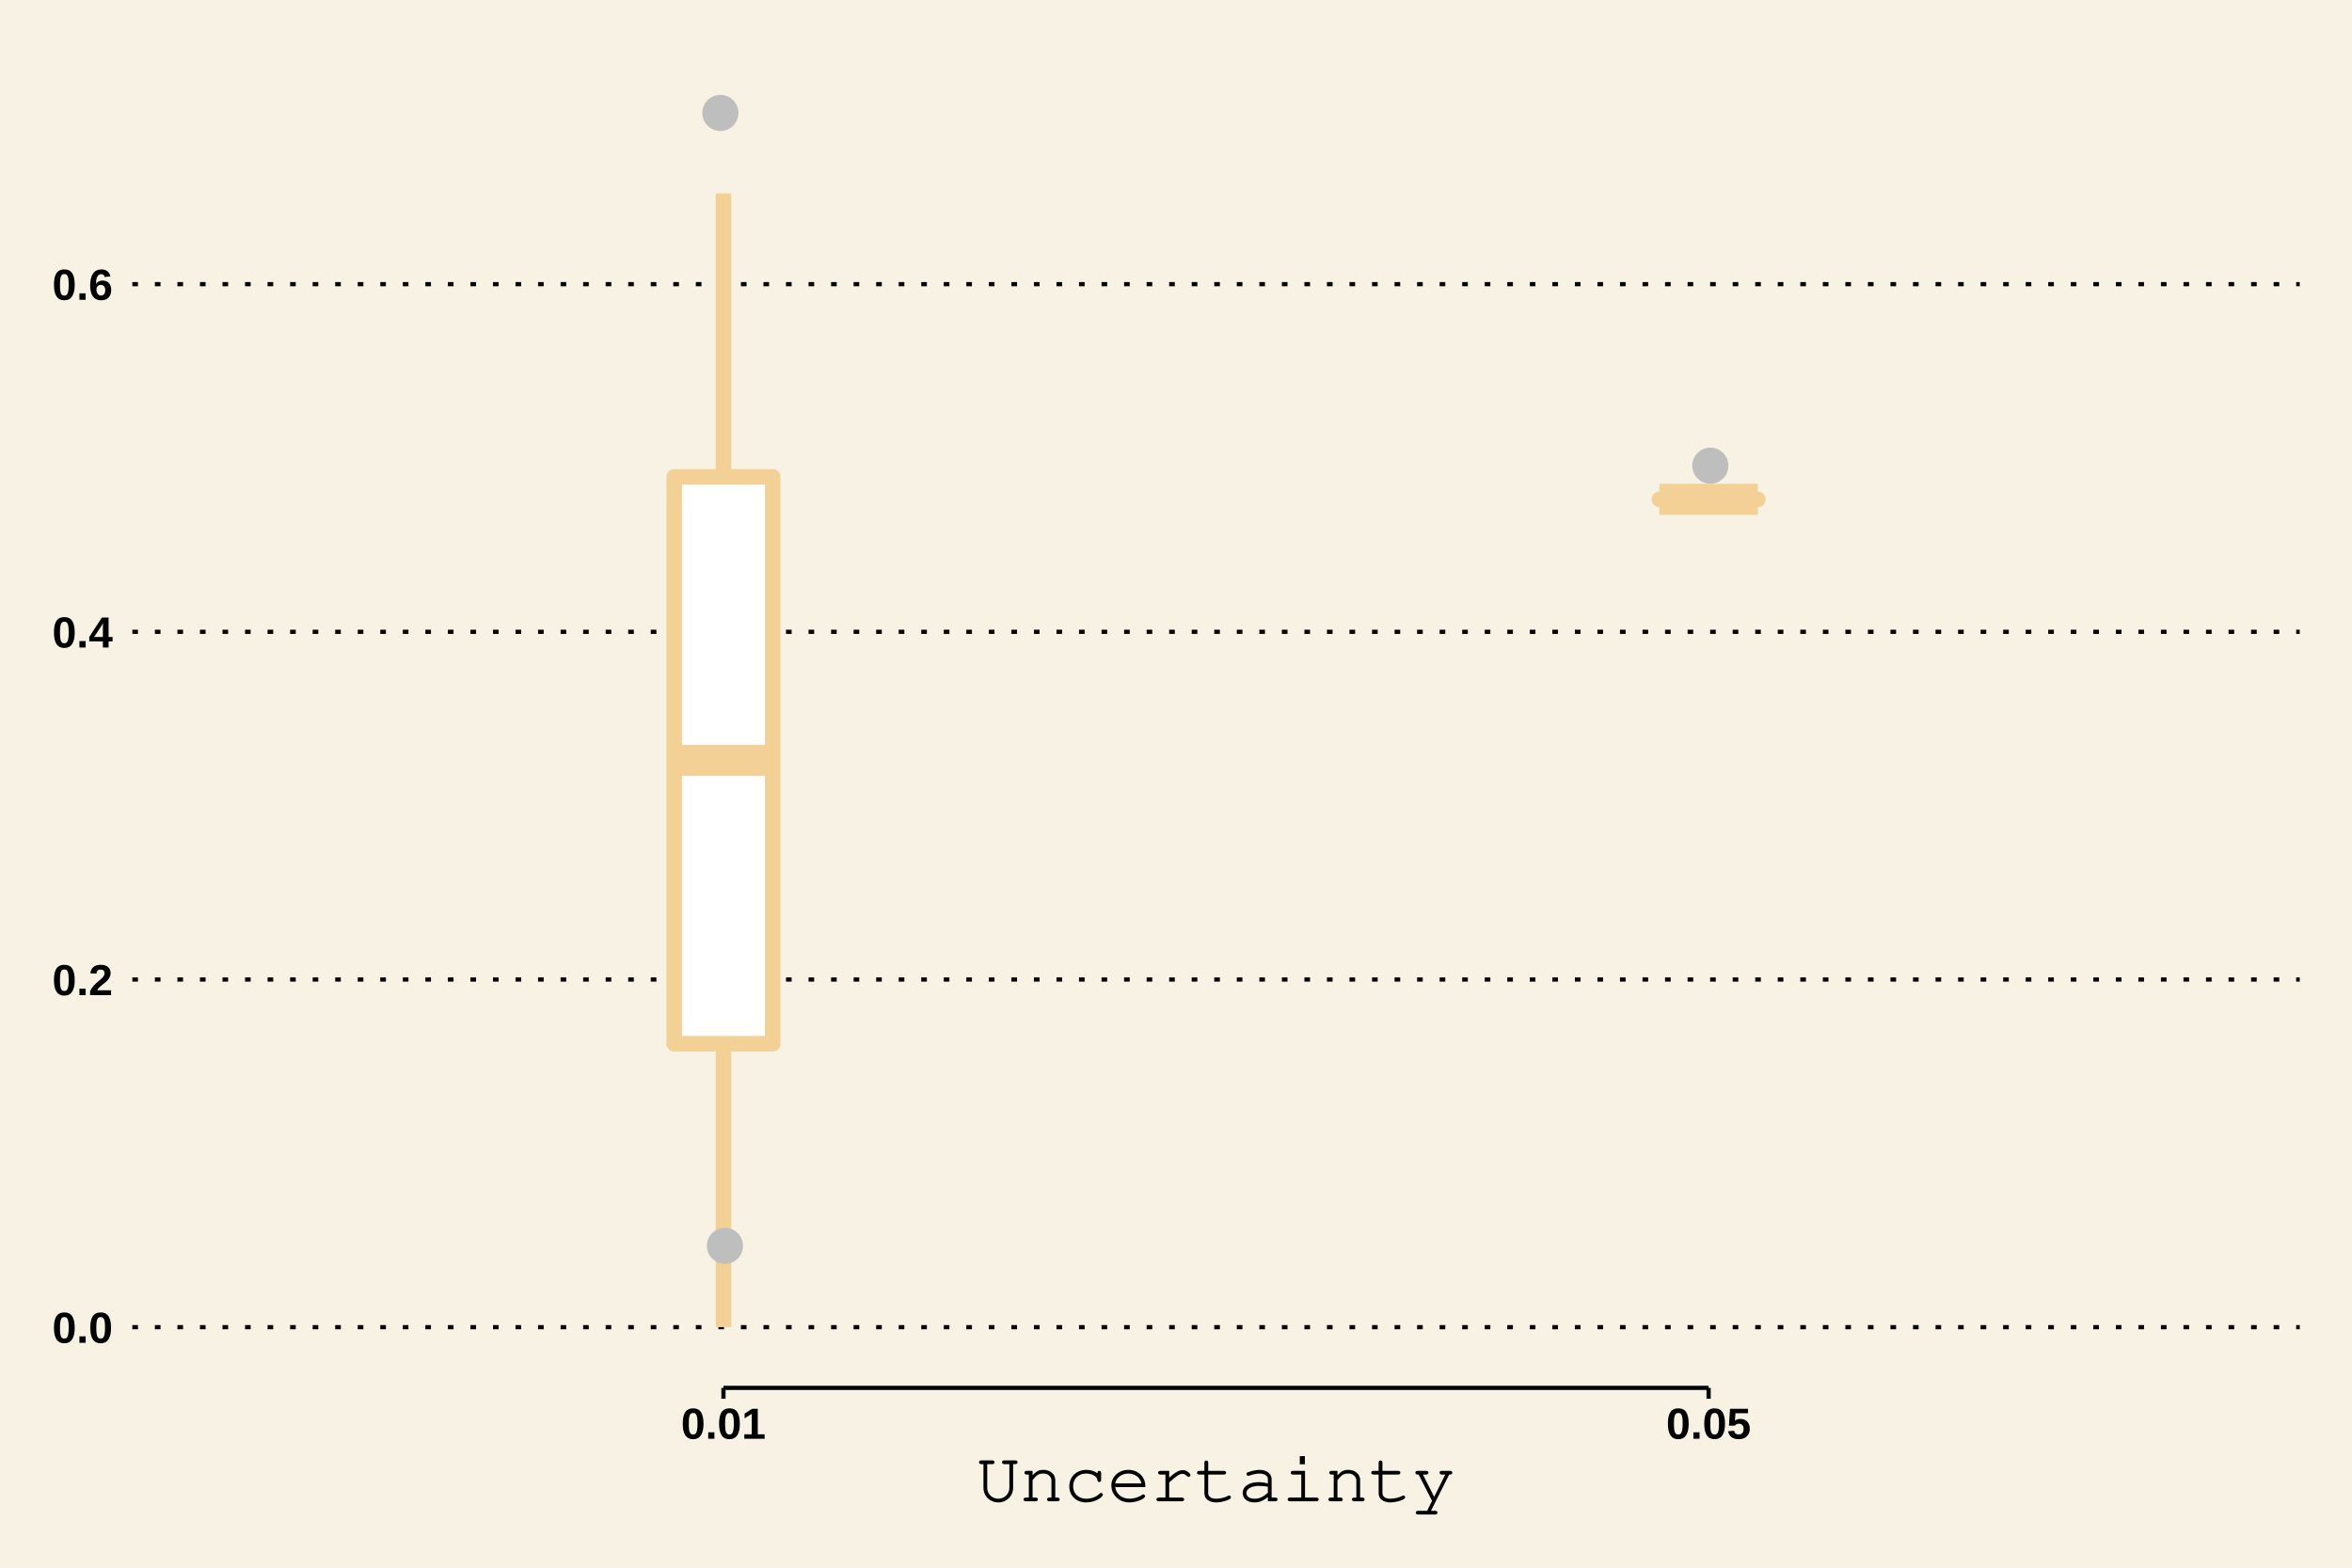
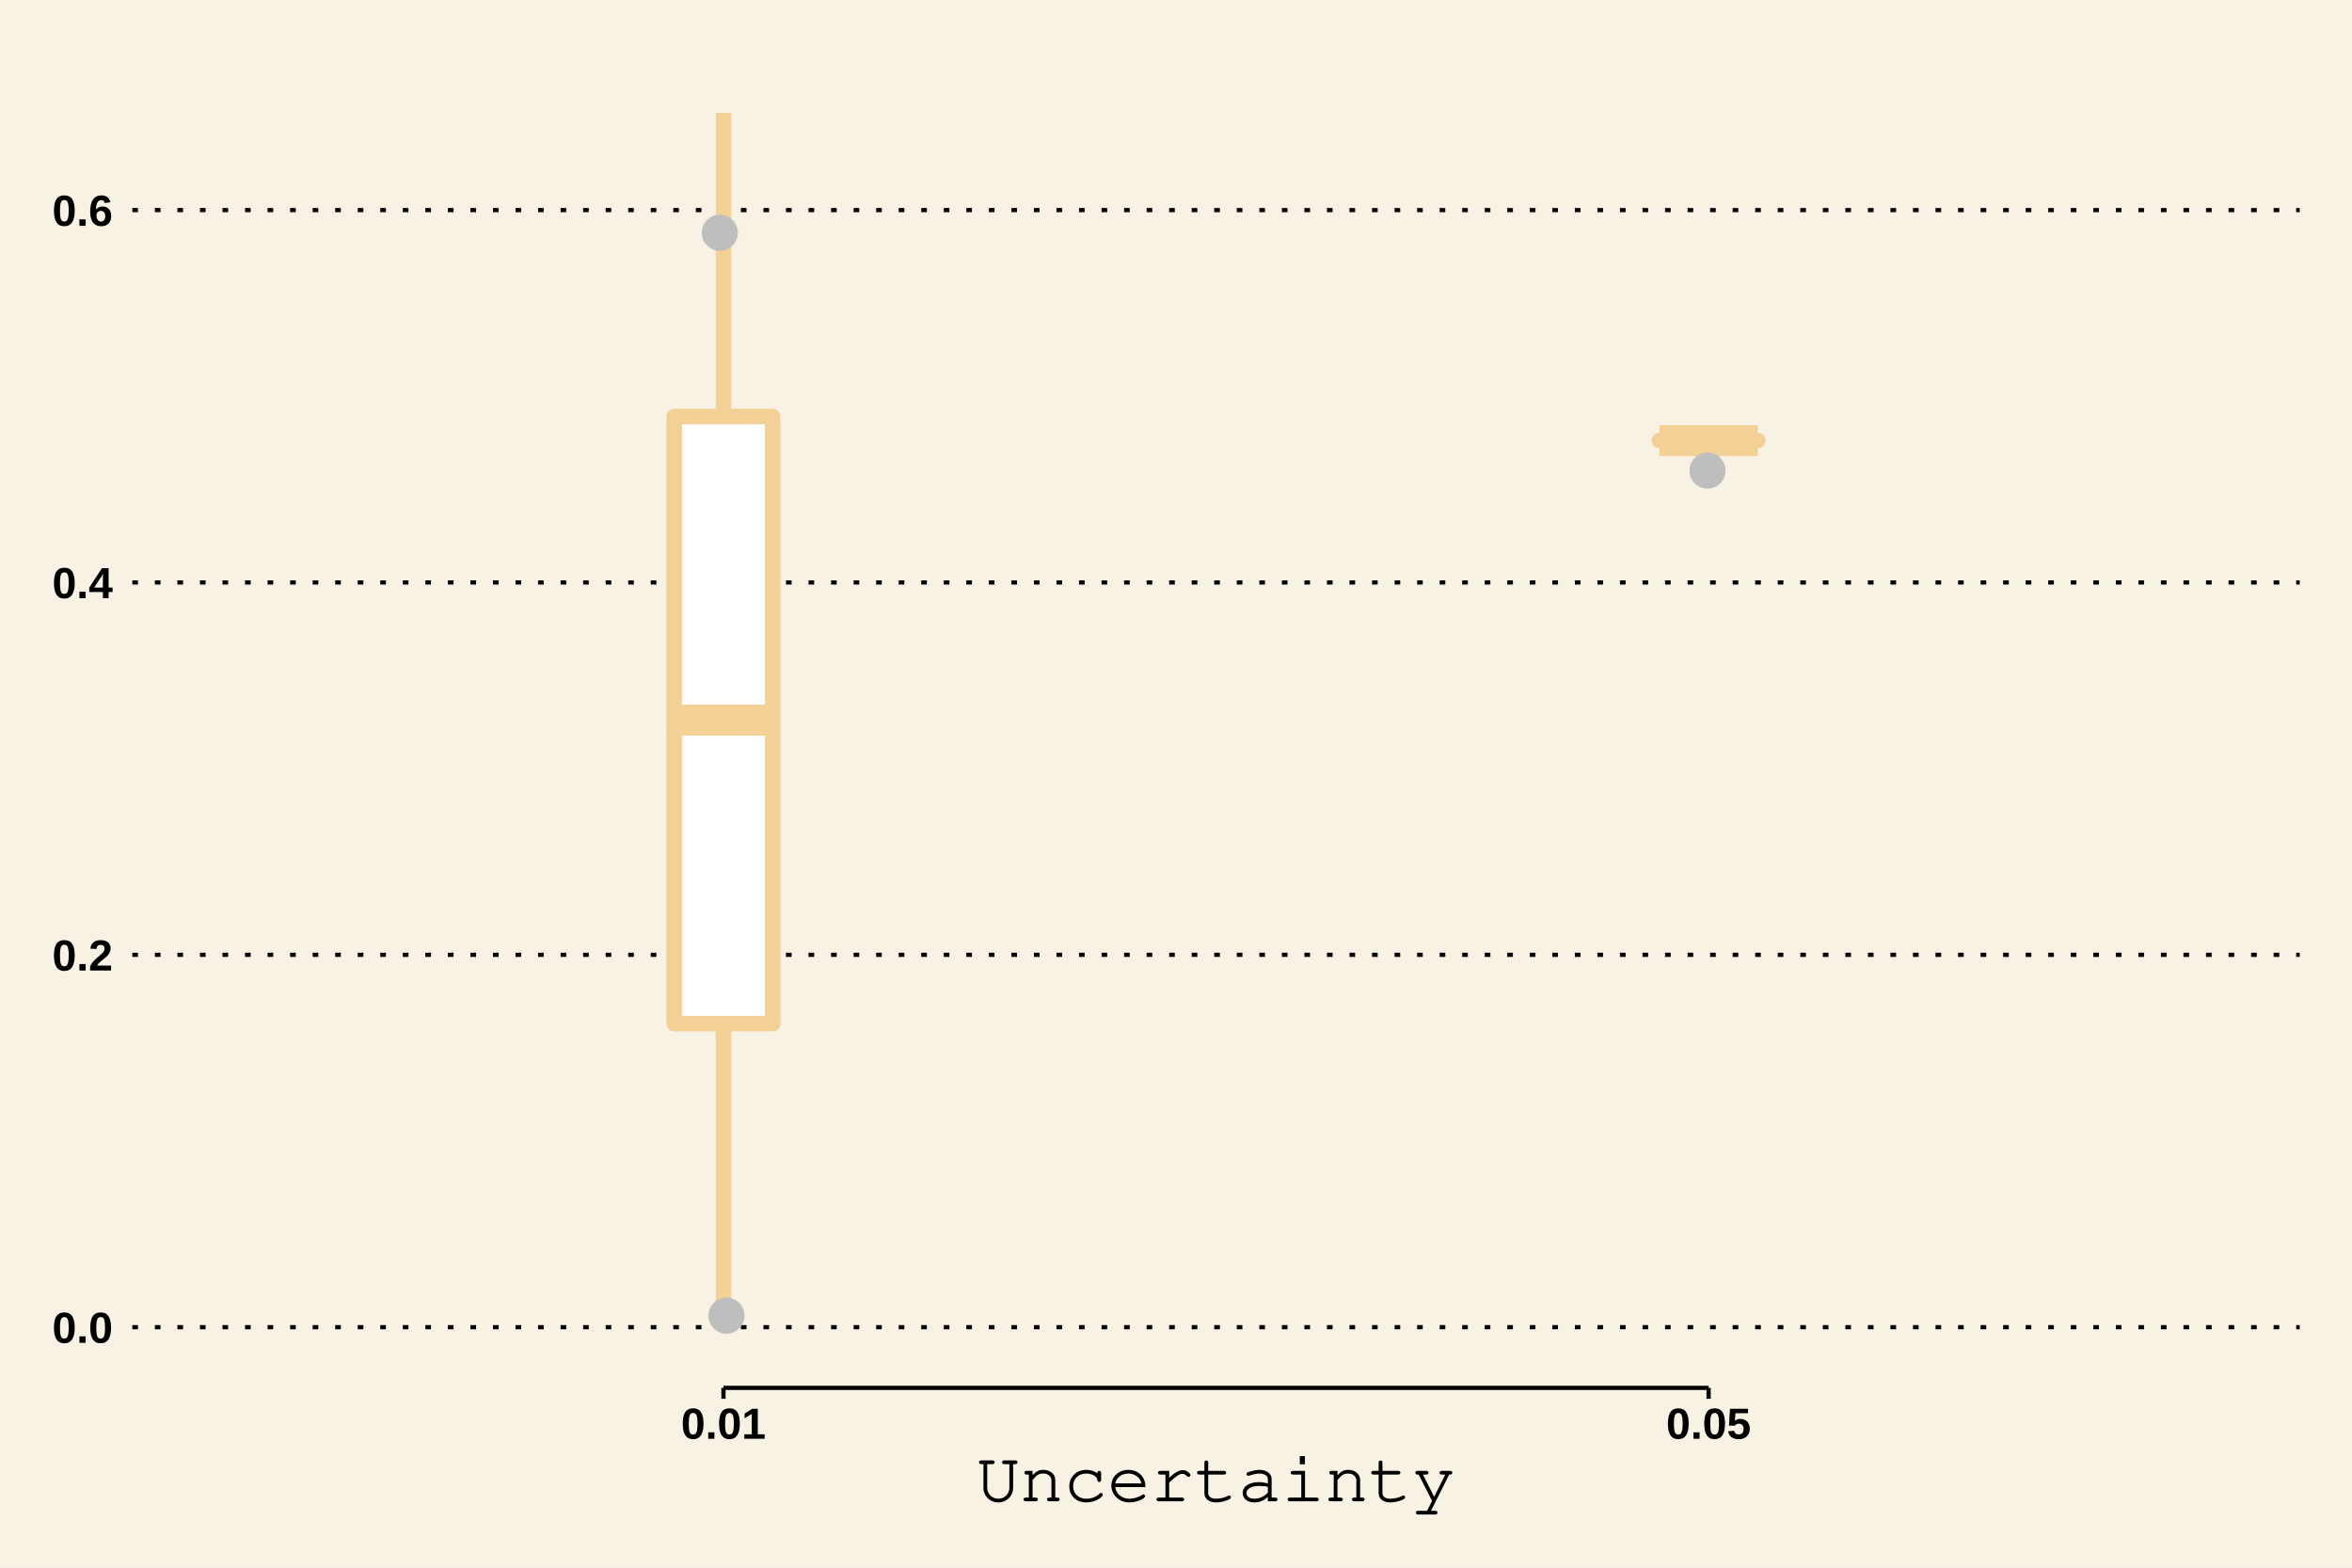
<svg xmlns="http://www.w3.org/2000/svg" class="svglite" width="648.00pt" height="432.00pt" viewBox="0 0 648.00 432.00">
  <defs>
    <style type="text/css">
    .svglite line, .svglite polyline, .svglite polygon, .svglite path, .svglite rect, .svglite circle {
      fill: none;
      stroke: #000000;
      stroke-linecap: round;
      stroke-linejoin: round;
      stroke-miterlimit: 10.00;
    }
  </style>
  </defs>
  <rect width="100%" height="100%" style="stroke: none; fill: #F8F2E4;" />
  <defs>
    <clipPath id="cpMC4wMHw2NDguMDB8MC4wMHw0MzIuMDA=">
      <rect x="0.00" y="0.00" width="648.00" height="432.00" />
    </clipPath>
  </defs>
  <g clip-path="url(#cpMC4wMHw2NDguMDB8MC4wMHw0MzIuMDA=)">
    <rect x="0.00" y="0" width="648.00" height="432.00" style="stroke-width: 1.16; stroke: none; fill: #F8F2E4;" />
  </g>
  <defs>
    <clipPath id="cpMzYuNDZ8NjMzLjYwfDE0LjQwfDM4Mi40NQ==">
      <rect x="36.46" y="14.40" width="597.14" height="368.05" />
    </clipPath>
  </defs>
  <g clip-path="url(#cpMzYuNDZ8NjMzLjYwfDE0LjQwfDM4Mi40NQ==)">
    <rect x="36.46" y="14.40" width="597.14" height="368.05" style="stroke-width: 1.16; stroke: none; fill: #F8F2E4;" />
    <polyline points="36.46,365.72 633.60,365.72 " style="stroke-width: 1.16; stroke-dasharray: 1.55,4.66; stroke-linecap: butt;" />
-     <polyline points="36.46,269.92 633.60,269.92 " style="stroke-width: 1.16; stroke-dasharray: 1.55,4.66; stroke-linecap: butt;" />
-     <polyline points="36.46,174.11 633.60,174.11 " style="stroke-width: 1.16; stroke-dasharray: 1.55,4.66; stroke-linecap: butt;" />
-     <polyline points="36.46,78.30 633.60,78.30 " style="stroke-width: 1.16; stroke-dasharray: 1.55,4.66; stroke-linecap: butt;" />
-     <line x1="199.32" y1="131.41" x2="199.32" y2="53.31" style="stroke-width: 4.27; stroke: #F2D096; stroke-linecap: butt;" />
-     <line x1="199.32" y1="287.62" x2="199.32" y2="365.72" style="stroke-width: 4.27; stroke: #F2D096; stroke-linecap: butt;" />
-     <polygon points="185.75,131.41 185.75,287.62 212.89,287.62 212.89,131.41 185.75,131.41 " style="stroke-width: 4.27; stroke: #F2D096; fill: #FFFFFF;" />
-     <line x1="185.75" y1="209.52" x2="212.89" y2="209.52" style="stroke-width: 8.54; stroke: #F2D096; stroke-linecap: butt;" />
-     <line x1="470.74" y1="137.61" x2="470.74" y2="137.61" style="stroke-width: 4.27; stroke: #F2D096; stroke-linecap: butt;" />
-     <line x1="470.74" y1="137.61" x2="470.74" y2="137.61" style="stroke-width: 4.27; stroke: #F2D096; stroke-linecap: butt;" />
-     <polygon points="457.17,137.61 457.17,137.61 484.32,137.61 484.32,137.61 457.17,137.61 " style="stroke-width: 4.27; stroke: #F2D096; fill: #FFFFFF;" />
-     <line x1="457.17" y1="137.61" x2="484.32" y2="137.61" style="stroke-width: 8.54; stroke: #F2D096; stroke-linecap: butt;" />
-     <circle cx="198.47" cy="31.13" r="4.62" style="stroke-width: 0.71; stroke: #BEBEBE; fill: #BEBEBE;" />
-     <circle cx="199.73" cy="343.31" r="4.62" style="stroke-width: 0.71; stroke: #BEBEBE; fill: #BEBEBE;" />
-     <circle cx="471.21" cy="128.33" r="4.62" style="stroke-width: 0.71; stroke: #BEBEBE; fill: #BEBEBE;" />
+     <polyline points="36.46,263.12 633.60,263.12 " style="stroke-width: 1.16; stroke-dasharray: 1.55,4.66; stroke-linecap: butt;" />
+     <polyline points="36.46,160.51 633.60,160.51 " style="stroke-width: 1.16; stroke-dasharray: 1.55,4.66; stroke-linecap: butt;" />
+     <polyline points="36.46,57.90 633.60,57.90 " style="stroke-width: 1.16; stroke-dasharray: 1.55,4.66; stroke-linecap: butt;" />
+     <line x1="199.32" y1="114.78" x2="199.32" y2="31.13" style="stroke-width: 4.27; stroke: #F2D096; stroke-linecap: butt;" />
+     <line x1="199.32" y1="282.08" x2="199.32" y2="365.72" style="stroke-width: 4.27; stroke: #F2D096; stroke-linecap: butt;" />
+     <polygon points="185.75,114.78 185.75,282.08 212.89,282.08 212.89,114.78 185.75,114.78 " style="stroke-width: 4.27; stroke: #F2D096; fill: #FFFFFF;" />
+     <line x1="185.75" y1="198.43" x2="212.89" y2="198.43" style="stroke-width: 8.54; stroke: #F2D096; stroke-linecap: butt;" />
+     <line x1="470.74" y1="121.42" x2="470.74" y2="121.42" style="stroke-width: 4.27; stroke: #F2D096; stroke-linecap: butt;" />
+     <line x1="470.74" y1="121.42" x2="470.74" y2="121.42" style="stroke-width: 4.27; stroke: #F2D096; stroke-linecap: butt;" />
+     <polygon points="457.17,121.42 457.17,121.42 484.32,121.42 484.32,121.42 457.17,121.42 " style="stroke-width: 4.27; stroke: #F2D096; fill: #FFFFFF;" />
+     <line x1="457.17" y1="121.42" x2="484.32" y2="121.42" style="stroke-width: 8.54; stroke: #F2D096; stroke-linecap: butt;" />
+     <circle cx="198.32" cy="64.14" r="4.62" style="stroke-width: 0.71; stroke: #BEBEBE; fill: #BEBEBE;" />
+     <circle cx="200.15" cy="362.55" r="4.62" style="stroke-width: 0.71; stroke: #BEBEBE; fill: #BEBEBE;" />
+     <circle cx="470.44" cy="129.68" r="4.62" style="stroke-width: 0.71; stroke: #BEBEBE; fill: #BEBEBE;" />
    <rect x="36.46" y="14.40" width="597.14" height="368.05" style="stroke-width: 1.16; stroke: none;" />
  </g>
  <g clip-path="url(#cpMC4wMHw2NDguMDB8MC4wMHw0MzIuMDA=)">
    <text x="31.08" y="370.04" text-anchor="end" style="font-size: 12.00px; font-weight: bold; font-family: Arial;" textLength="16.68px" lengthAdjust="spacingAndGlyphs">0.0</text>
-     <text x="31.08" y="274.24" text-anchor="end" style="font-size: 12.00px; font-weight: bold; font-family: Arial;" textLength="16.68px" lengthAdjust="spacingAndGlyphs">0.2</text>
-     <text x="31.08" y="178.43" text-anchor="end" style="font-size: 12.00px; font-weight: bold; font-family: Arial;" textLength="16.68px" lengthAdjust="spacingAndGlyphs">0.4</text>
-     <text x="31.08" y="82.62" text-anchor="end" style="font-size: 12.00px; font-weight: bold; font-family: Arial;" textLength="16.68px" lengthAdjust="spacingAndGlyphs">0.6</text>
+     <text x="31.08" y="267.44" text-anchor="end" style="font-size: 12.00px; font-weight: bold; font-family: Arial;" textLength="16.68px" lengthAdjust="spacingAndGlyphs">0.2</text>
+     <text x="31.08" y="164.83" text-anchor="end" style="font-size: 12.00px; font-weight: bold; font-family: Arial;" textLength="16.68px" lengthAdjust="spacingAndGlyphs">0.4</text>
+     <text x="31.08" y="62.22" text-anchor="end" style="font-size: 12.00px; font-weight: bold; font-family: Arial;" textLength="16.68px" lengthAdjust="spacingAndGlyphs">0.6</text>
    <polyline points="199.32,382.45 470.74,382.45 " style="stroke-width: 1.16; stroke-linecap: butt;" />
    <polyline points="199.32,385.44 199.32,382.45 " style="stroke-width: 1.16; stroke-linecap: butt;" />
    <polyline points="470.74,385.44 470.74,382.45 " style="stroke-width: 1.16; stroke-linecap: butt;" />
    <text x="199.32" y="396.47" text-anchor="middle" style="font-size: 12.00px; font-weight: bold; font-family: Arial;" textLength="23.36px" lengthAdjust="spacingAndGlyphs">0.01</text>
    <text x="470.74" y="396.47" text-anchor="middle" style="font-size: 12.00px; font-weight: bold; font-family: Arial;" textLength="23.36px" lengthAdjust="spacingAndGlyphs">0.05</text>
    <text x="335.03" y="413.70" text-anchor="middle" style="font-size: 20.00px; font-weight: 0; font-family: Courier;" textLength="132.03px" lengthAdjust="spacingAndGlyphs">Uncertainty</text>
  </g>
</svg>
